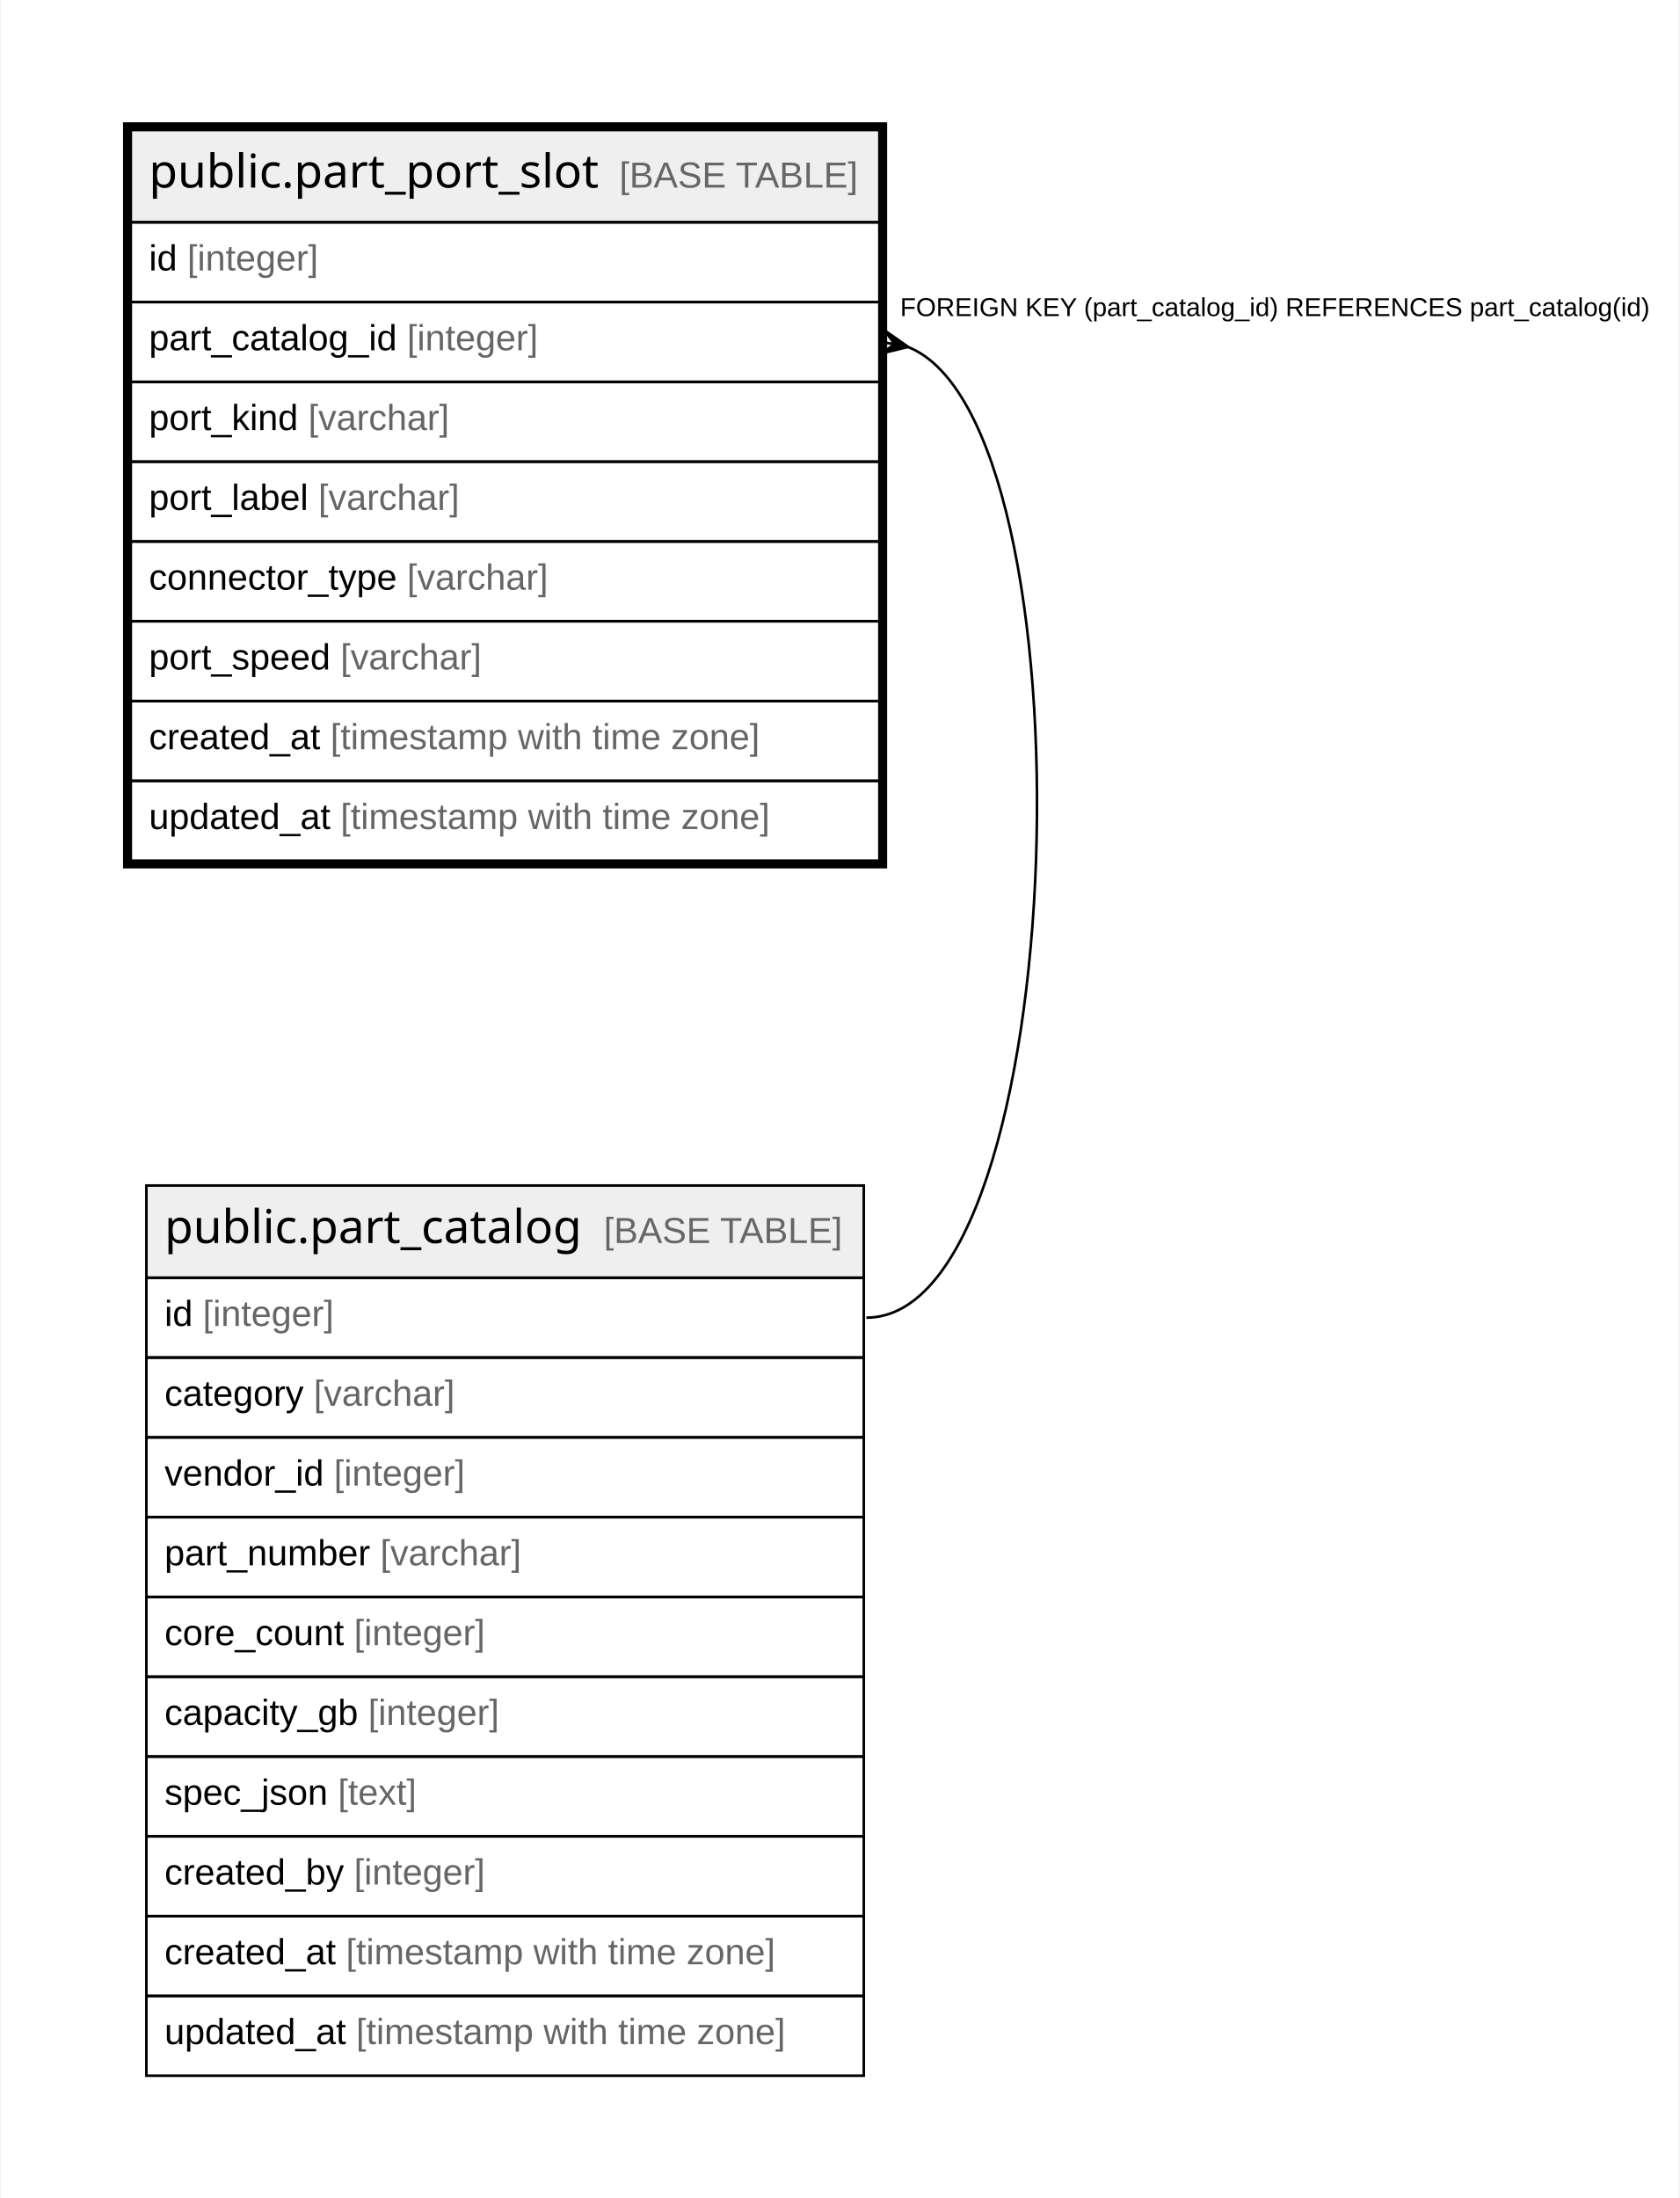
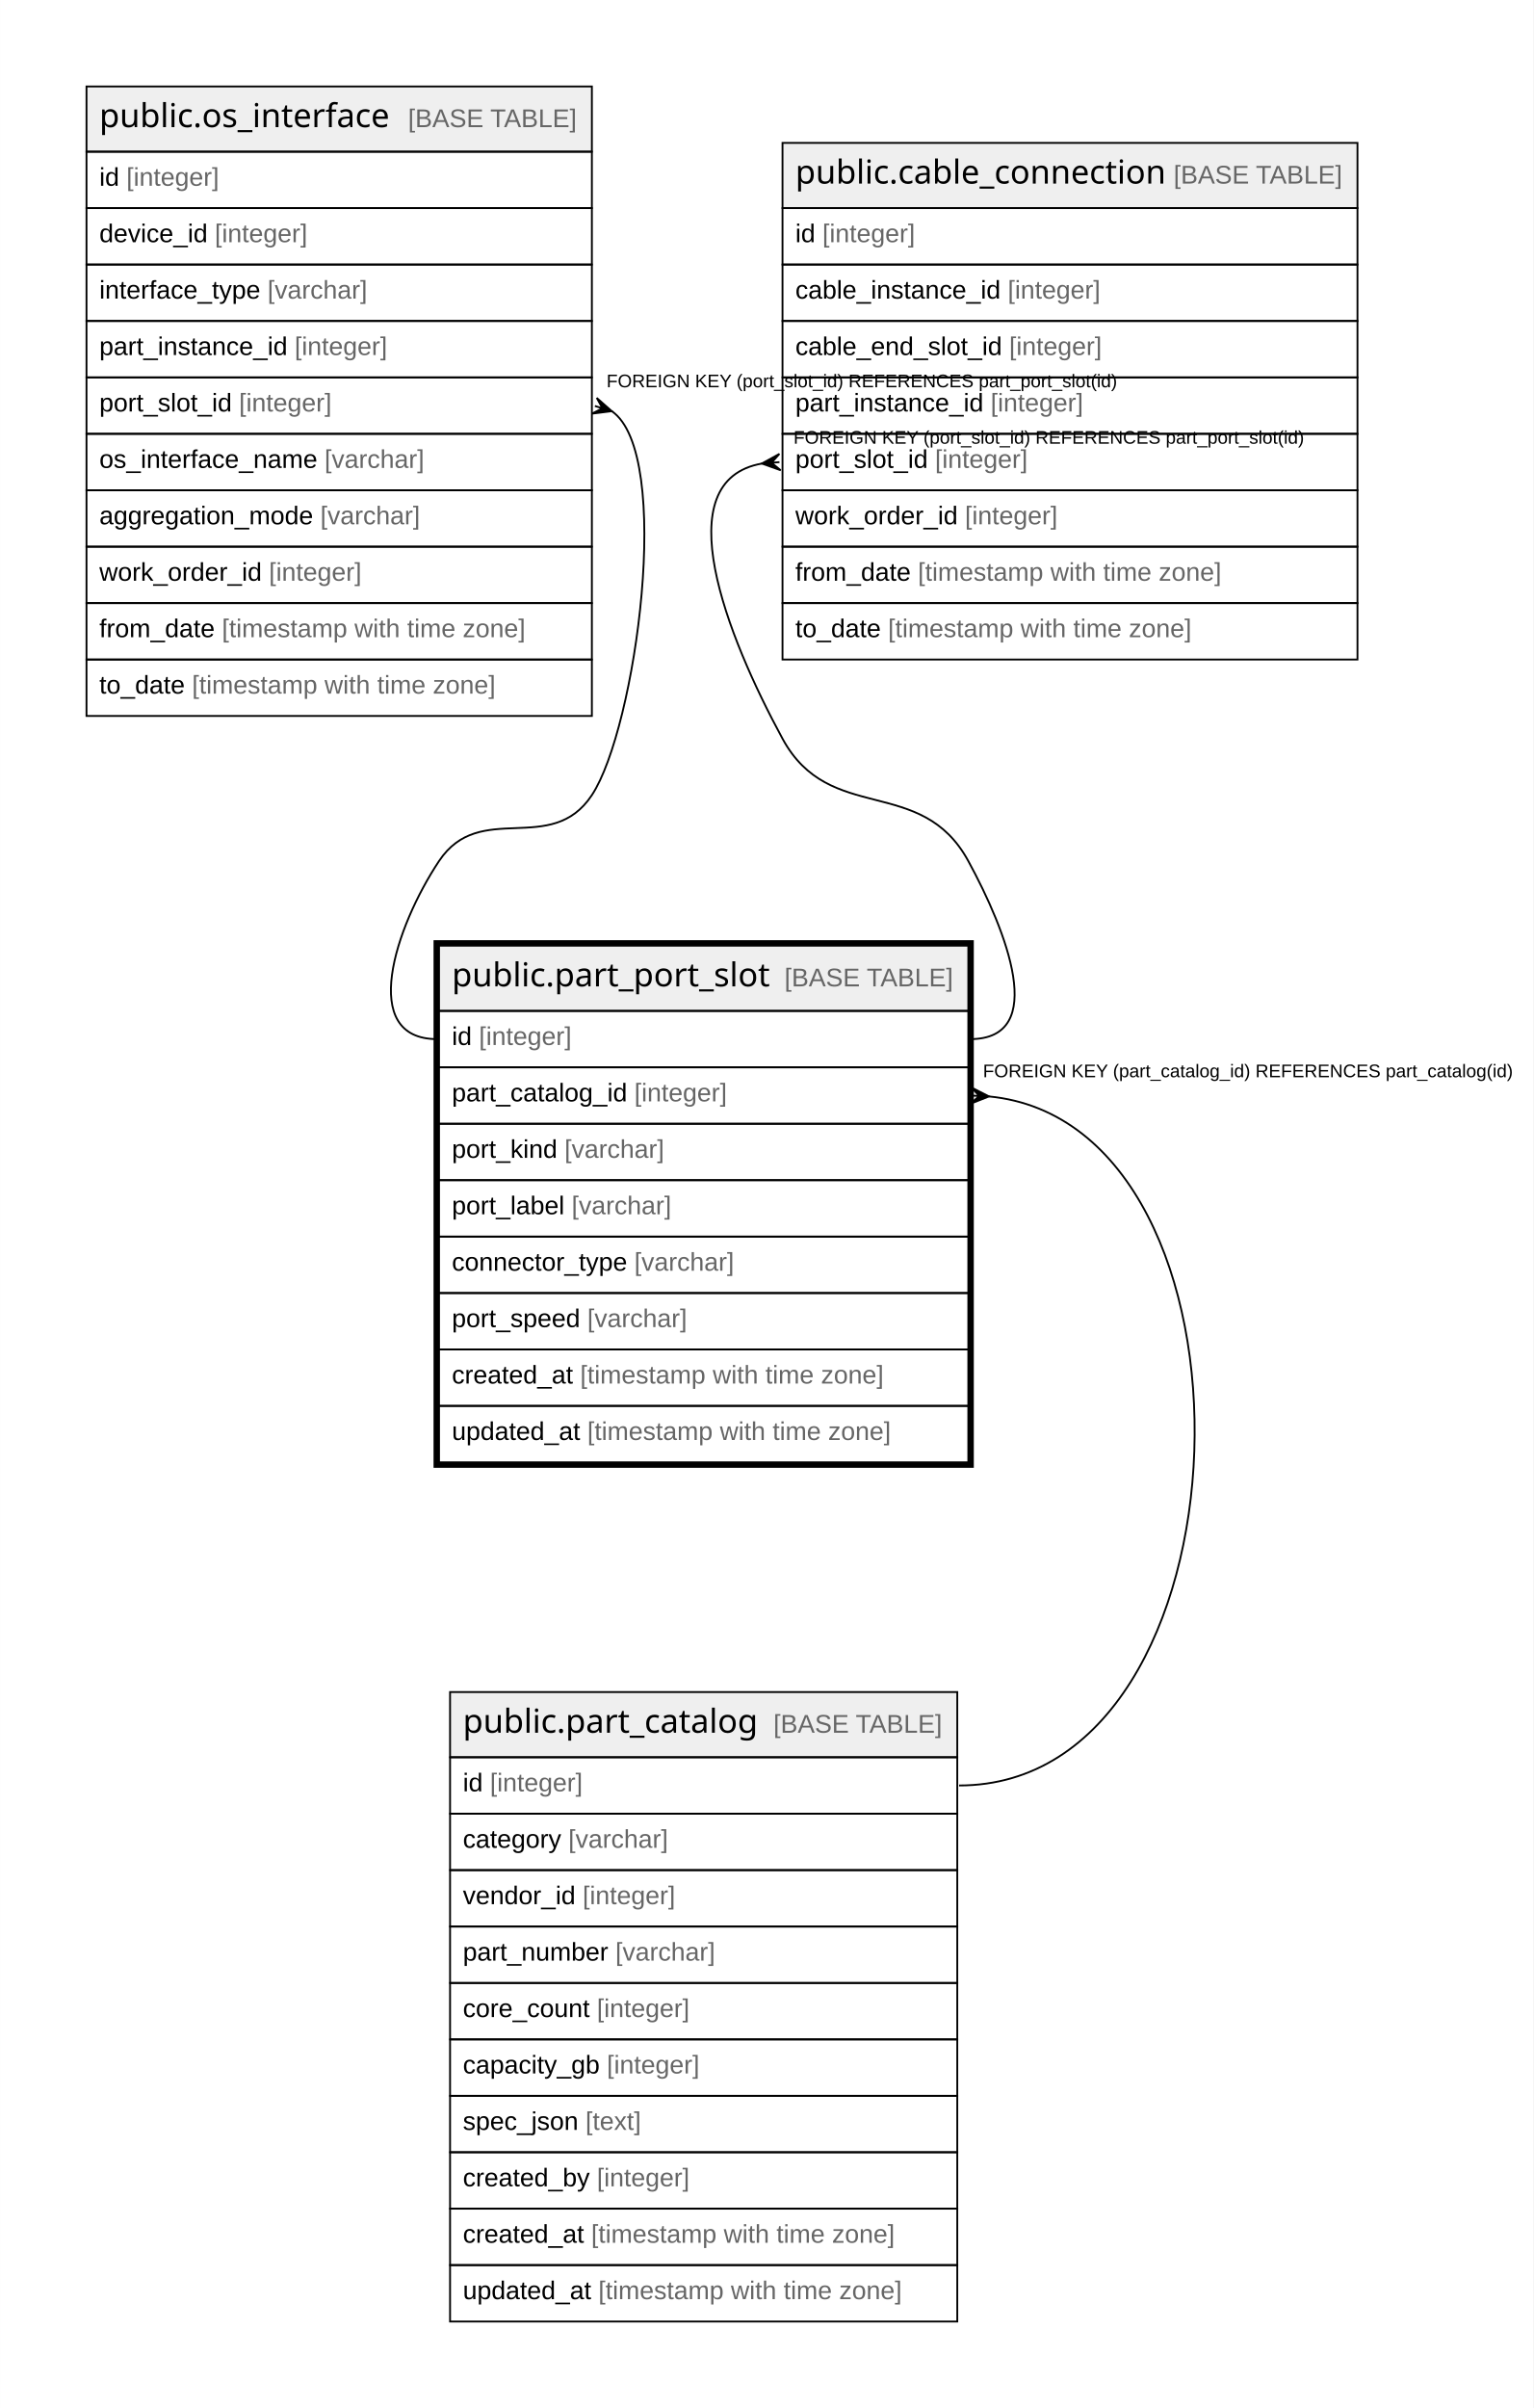
- <svg xmlns="http://www.w3.org/2000/svg" width="648pt" height="848pt" viewBox="0.00 0.00 647.72 848.40">
-   <g id="graph0" class="graph" transform="scale(1 1) rotate(0) translate(4 844.4)">
-     <polygon fill="white" stroke="none" points="-4,4 -4,-844.4 643.72,-844.4 643.72,4 -4,4" />
+ <svg xmlns="http://www.w3.org/2000/svg" width="837pt" height="1314pt" viewBox="0.00 0.00 837.20 1314.40">
+   <g id="graph0" class="graph" transform="scale(1 1) rotate(0) translate(4 1310.4)">
+     <polygon fill="white" stroke="none" points="-4,4 -4,-1310.4 833.2,-1310.4 833.2,4 -4,4" />
    <g id="node1" class="node">
-       <polygon fill="#efefef" stroke="none" points="46.2,-758.6 46.2,-794.2 335.17,-794.2 335.17,-758.6 46.2,-758.6" />
-       <polygon fill="none" stroke="black" points="46.2,-758.6 46.2,-794.2 335.17,-794.2 335.17,-758.6 46.2,-758.6" />
-       <text text-anchor="start" x="53.2" y="-772" font-family="Arial Bold" font-size="18.00">public.part_port_slot</text>
-       <text text-anchor="start" x="203.68" y="-772" font-family="Arial" font-size="14.00">    </text>
-       <text text-anchor="start" x="234.79" y="-772" font-family="Arial" font-size="14.00" fill="#666666">[BASE TABLE]</text>
-       <polygon fill="none" stroke="black" points="46.2,-727.8 46.2,-758.6 335.17,-758.6 335.17,-727.8 46.2,-727.8" />
-       <text text-anchor="start" x="53.2" y="-740" font-family="Arial" font-size="14.00">id </text>
-       <text text-anchor="start" x="67.99" y="-740" font-family="Arial" font-size="14.00" fill="#666666">[integer]</text>
-       <polygon fill="none" stroke="black" points="46.2,-697 46.2,-727.8 335.17,-727.8 335.17,-697 46.2,-697" />
-       <text text-anchor="start" x="53.2" y="-709.2" font-family="Arial" font-size="14.00">part_catalog_id </text>
-       <text text-anchor="start" x="152.83" y="-709.2" font-family="Arial" font-size="14.00" fill="#666666">[integer]</text>
-       <polygon fill="none" stroke="black" points="46.2,-666.2 46.2,-697 335.17,-697 335.17,-666.2 46.2,-666.2" />
-       <text text-anchor="start" x="53.2" y="-678.4" font-family="Arial" font-size="14.00">port_kind </text>
-       <text text-anchor="start" x="114.68" y="-678.4" font-family="Arial" font-size="14.00" fill="#666666">[varchar]</text>
-       <polygon fill="none" stroke="black" points="46.2,-635.4 46.2,-666.2 335.17,-666.2 335.17,-635.4 46.2,-635.4" />
-       <text text-anchor="start" x="53.2" y="-647.6" font-family="Arial" font-size="14.00">port_label </text>
-       <text text-anchor="start" x="118.58" y="-647.6" font-family="Arial" font-size="14.00" fill="#666666">[varchar]</text>
-       <polygon fill="none" stroke="black" points="46.2,-604.6 46.2,-635.4 335.17,-635.4 335.17,-604.6 46.2,-604.6" />
-       <text text-anchor="start" x="53.2" y="-616.8" font-family="Arial" font-size="14.00">connector_type </text>
-       <text text-anchor="start" x="152.82" y="-616.8" font-family="Arial" font-size="14.00" fill="#666666">[varchar]</text>
-       <polygon fill="none" stroke="black" points="46.2,-573.8 46.2,-604.6 335.17,-604.6 335.17,-573.8 46.2,-573.8" />
-       <text text-anchor="start" x="53.2" y="-586" font-family="Arial" font-size="14.00">port_speed </text>
-       <text text-anchor="start" x="127.14" y="-586" font-family="Arial" font-size="14.00" fill="#666666">[varchar]</text>
-       <polygon fill="none" stroke="black" points="46.2,-543 46.2,-573.8 335.17,-573.8 335.17,-543 46.2,-543" />
-       <text text-anchor="start" x="53.2" y="-555.2" font-family="Arial" font-size="14.00">created_at </text>
-       <text text-anchor="start" x="123.25" y="-555.2" font-family="Arial" font-size="14.00" fill="#666666">[timestamp with time zone]</text>
-       <polygon fill="none" stroke="black" points="46.2,-512.2 46.2,-543 335.17,-543 335.17,-512.2 46.2,-512.2" />
-       <text text-anchor="start" x="53.2" y="-524.4" font-family="Arial" font-size="14.00">updated_at </text>
-       <text text-anchor="start" x="127.16" y="-524.4" font-family="Arial" font-size="14.00" fill="#666666">[timestamp with time zone]</text>
-       <polygon fill="none" stroke="black" stroke-width="3" points="44.7,-510.7 44.7,-795.7 336.67,-795.7 336.67,-510.7 44.7,-510.7" />
+       <polygon fill="#efefef" stroke="none" points="235.68,-758.6 235.68,-794.2 524.65,-794.2 524.65,-758.6 235.68,-758.6" />
+       <polygon fill="none" stroke="black" points="235.68,-758.6 235.68,-794.2 524.65,-794.2 524.65,-758.6 235.68,-758.6" />
+       <text text-anchor="start" x="242.68" y="-772" font-family="Arial Bold" font-size="18.00">public.part_port_slot</text>
+       <text text-anchor="start" x="393.16" y="-772" font-family="Arial" font-size="14.00">    </text>
+       <text text-anchor="start" x="424.28" y="-772" font-family="Arial" font-size="14.00" fill="#666666">[BASE TABLE]</text>
+       <polygon fill="none" stroke="black" points="235.68,-727.8 235.68,-758.6 524.65,-758.6 524.65,-727.8 235.68,-727.8" />
+       <text text-anchor="start" x="242.68" y="-740" font-family="Arial" font-size="14.00">id </text>
+       <text text-anchor="start" x="257.47" y="-740" font-family="Arial" font-size="14.00" fill="#666666">[integer]</text>
+       <polygon fill="none" stroke="black" points="235.68,-697 235.68,-727.8 524.65,-727.8 524.65,-697 235.68,-697" />
+       <text text-anchor="start" x="242.68" y="-709.2" font-family="Arial" font-size="14.00">part_catalog_id </text>
+       <text text-anchor="start" x="342.31" y="-709.2" font-family="Arial" font-size="14.00" fill="#666666">[integer]</text>
+       <polygon fill="none" stroke="black" points="235.68,-666.2 235.68,-697 524.65,-697 524.65,-666.2 235.68,-666.2" />
+       <text text-anchor="start" x="242.68" y="-678.4" font-family="Arial" font-size="14.00">port_kind </text>
+       <text text-anchor="start" x="304.17" y="-678.4" font-family="Arial" font-size="14.00" fill="#666666">[varchar]</text>
+       <polygon fill="none" stroke="black" points="235.68,-635.4 235.68,-666.2 524.65,-666.2 524.65,-635.4 235.68,-635.4" />
+       <text text-anchor="start" x="242.68" y="-647.6" font-family="Arial" font-size="14.00">port_label </text>
+       <text text-anchor="start" x="308.06" y="-647.6" font-family="Arial" font-size="14.00" fill="#666666">[varchar]</text>
+       <polygon fill="none" stroke="black" points="235.68,-604.6 235.68,-635.4 524.65,-635.4 524.65,-604.6 235.68,-604.6" />
+       <text text-anchor="start" x="242.68" y="-616.8" font-family="Arial" font-size="14.00">connector_type </text>
+       <text text-anchor="start" x="342.3" y="-616.8" font-family="Arial" font-size="14.00" fill="#666666">[varchar]</text>
+       <polygon fill="none" stroke="black" points="235.68,-573.8 235.68,-604.6 524.65,-604.6 524.65,-573.8 235.68,-573.8" />
+       <text text-anchor="start" x="242.68" y="-586" font-family="Arial" font-size="14.00">port_speed </text>
+       <text text-anchor="start" x="316.63" y="-586" font-family="Arial" font-size="14.00" fill="#666666">[varchar]</text>
+       <polygon fill="none" stroke="black" points="235.68,-543 235.68,-573.8 524.65,-573.8 524.65,-543 235.68,-543" />
+       <text text-anchor="start" x="242.68" y="-555.2" font-family="Arial" font-size="14.00">created_at </text>
+       <text text-anchor="start" x="312.73" y="-555.2" font-family="Arial" font-size="14.00" fill="#666666">[timestamp with time zone]</text>
+       <polygon fill="none" stroke="black" points="235.68,-512.2 235.68,-543 524.65,-543 524.65,-512.2 235.68,-512.2" />
+       <text text-anchor="start" x="242.68" y="-524.4" font-family="Arial" font-size="14.00">updated_at </text>
+       <text text-anchor="start" x="316.64" y="-524.4" font-family="Arial" font-size="14.00" fill="#666666">[timestamp with time zone]</text>
+       <polygon fill="none" stroke="black" stroke-width="3" points="234.18,-510.7 234.18,-795.7 526.15,-795.7 526.15,-510.7 234.18,-510.7" />
+     </g>
+     <g id="node4" class="node">
+       <polygon fill="#efefef" stroke="none" points="241.7,-351.2 241.7,-386.8 518.63,-386.8 518.63,-351.2 241.7,-351.2" />
+       <polygon fill="none" stroke="black" points="241.7,-351.2 241.7,-386.8 518.63,-386.8 518.63,-351.2 241.7,-351.2" />
+       <text text-anchor="start" x="248.7" y="-364.6" font-family="Arial Bold" font-size="18.00">public.part_catalog</text>
+       <text text-anchor="start" x="387.14" y="-364.6" font-family="Arial" font-size="14.00">    </text>
+       <text text-anchor="start" x="418.26" y="-364.6" font-family="Arial" font-size="14.00" fill="#666666">[BASE TABLE]</text>
+       <polygon fill="none" stroke="black" points="241.7,-320.4 241.7,-351.2 518.63,-351.2 518.63,-320.4 241.7,-320.4" />
+       <text text-anchor="start" x="248.7" y="-332.6" font-family="Arial" font-size="14.00">id </text>
+       <text text-anchor="start" x="263.49" y="-332.6" font-family="Arial" font-size="14.00" fill="#666666">[integer]</text>
+       <polygon fill="none" stroke="black" points="241.7,-289.6 241.7,-320.4 518.63,-320.4 518.63,-289.6 241.7,-289.6" />
+       <text text-anchor="start" x="248.7" y="-301.8" font-family="Arial" font-size="14.00">category </text>
+       <text text-anchor="start" x="306.28" y="-301.8" font-family="Arial" font-size="14.00" fill="#666666">[varchar]</text>
+       <polygon fill="none" stroke="black" points="241.7,-258.8 241.7,-289.6 518.63,-289.6 518.63,-258.8 241.7,-258.8" />
+       <text text-anchor="start" x="248.7" y="-271" font-family="Arial" font-size="14.00">vendor_id </text>
+       <text text-anchor="start" x="314.08" y="-271" font-family="Arial" font-size="14.00" fill="#666666">[integer]</text>
+       <polygon fill="none" stroke="black" points="241.7,-228 241.7,-258.8 518.63,-258.8 518.63,-228 241.7,-228" />
+       <text text-anchor="start" x="248.7" y="-240.2" font-family="Arial" font-size="14.00">part_number </text>
+       <text text-anchor="start" x="331.97" y="-240.2" font-family="Arial" font-size="14.00" fill="#666666">[varchar]</text>
+       <polygon fill="none" stroke="black" points="241.7,-197.2 241.7,-228 518.63,-228 518.63,-197.2 241.7,-197.2" />
+       <text text-anchor="start" x="248.7" y="-209.4" font-family="Arial" font-size="14.00">core_count </text>
+       <text text-anchor="start" x="321.86" y="-209.4" font-family="Arial" font-size="14.00" fill="#666666">[integer]</text>
+       <polygon fill="none" stroke="black" points="241.7,-166.4 241.7,-197.2 518.63,-197.2 518.63,-166.4 241.7,-166.4" />
+       <text text-anchor="start" x="248.7" y="-178.6" font-family="Arial" font-size="14.00">capacity_gb </text>
+       <text text-anchor="start" x="327.31" y="-178.6" font-family="Arial" font-size="14.00" fill="#666666">[integer]</text>
+       <polygon fill="none" stroke="black" points="241.7,-135.6 241.7,-166.4 518.63,-166.4 518.63,-135.6 241.7,-135.6" />
+       <text text-anchor="start" x="248.7" y="-147.8" font-family="Arial" font-size="14.00">spec_json </text>
+       <text text-anchor="start" x="315.63" y="-147.8" font-family="Arial" font-size="14.00" fill="#666666">[text]</text>
+       <polygon fill="none" stroke="black" points="241.7,-104.8 241.7,-135.6 518.63,-135.6 518.63,-104.8 241.7,-104.8" />
+       <text text-anchor="start" x="248.7" y="-117" font-family="Arial" font-size="14.00">created_by </text>
+       <text text-anchor="start" x="321.86" y="-117" font-family="Arial" font-size="14.00" fill="#666666">[integer]</text>
+       <polygon fill="none" stroke="black" points="241.7,-74 241.7,-104.8 518.63,-104.8 518.63,-74 241.7,-74" />
+       <text text-anchor="start" x="248.7" y="-86.2" font-family="Arial" font-size="14.00">created_at </text>
+       <text text-anchor="start" x="318.75" y="-86.2" font-family="Arial" font-size="14.00" fill="#666666">[timestamp with time zone]</text>
+       <polygon fill="none" stroke="black" points="241.7,-43.2 241.7,-74 518.63,-74 518.63,-43.2 241.7,-43.2" />
+       <text text-anchor="start" x="248.7" y="-55.4" font-family="Arial" font-size="14.00">updated_at </text>
+       <text text-anchor="start" x="322.66" y="-55.4" font-family="Arial" font-size="14.00" fill="#666666">[timestamp with time zone]</text>
+     </g>
+     <g id="edge3" class="edge">
+       <path fill="none" stroke="black" d="M535.73,-711.93C692.73,-697.11 683.6,-335.8 519.63,-335.8" />
+       <polygon fill="black" stroke="black" points="535.97,-711.92 525.77,-707.89 530.64,-712.17 526.32,-712.37 526.32,-712.37 526.32,-712.37 530.64,-712.17 526.19,-716.88 535.97,-711.92" />
+       <text text-anchor="start" x="532.65" y="-722.4" font-family="Arial" font-size="10.00">FOREIGN KEY (part_catalog_id) REFERENCES part_catalog(id)</text>
    </g>
    <g id="node2" class="node">
-       <polygon fill="#efefef" stroke="none" points="52.22,-351.2 52.22,-386.8 329.15,-386.8 329.15,-351.2 52.22,-351.2" />
-       <polygon fill="none" stroke="black" points="52.22,-351.2 52.22,-386.8 329.15,-386.8 329.15,-351.2 52.22,-351.2" />
-       <text text-anchor="start" x="59.22" y="-364.6" font-family="Arial Bold" font-size="18.00">public.part_catalog</text>
-       <text text-anchor="start" x="197.66" y="-364.6" font-family="Arial" font-size="14.00">    </text>
-       <text text-anchor="start" x="228.78" y="-364.6" font-family="Arial" font-size="14.00" fill="#666666">[BASE TABLE]</text>
-       <polygon fill="none" stroke="black" points="52.22,-320.4 52.22,-351.2 329.15,-351.2 329.15,-320.4 52.22,-320.4" />
-       <text text-anchor="start" x="59.22" y="-332.6" font-family="Arial" font-size="14.00">id </text>
-       <text text-anchor="start" x="74" y="-332.6" font-family="Arial" font-size="14.00" fill="#666666">[integer]</text>
-       <polygon fill="none" stroke="black" points="52.22,-289.6 52.22,-320.4 329.15,-320.4 329.15,-289.6 52.22,-289.6" />
-       <text text-anchor="start" x="59.22" y="-301.8" font-family="Arial" font-size="14.00">category </text>
-       <text text-anchor="start" x="116.8" y="-301.8" font-family="Arial" font-size="14.00" fill="#666666">[varchar]</text>
-       <polygon fill="none" stroke="black" points="52.22,-258.8 52.22,-289.6 329.15,-289.6 329.15,-258.8 52.22,-258.8" />
-       <text text-anchor="start" x="59.22" y="-271" font-family="Arial" font-size="14.00">vendor_id </text>
-       <text text-anchor="start" x="124.6" y="-271" font-family="Arial" font-size="14.00" fill="#666666">[integer]</text>
-       <polygon fill="none" stroke="black" points="52.22,-228 52.22,-258.8 329.15,-258.8 329.15,-228 52.22,-228" />
-       <text text-anchor="start" x="59.22" y="-240.2" font-family="Arial" font-size="14.00">part_number </text>
-       <text text-anchor="start" x="142.48" y="-240.2" font-family="Arial" font-size="14.00" fill="#666666">[varchar]</text>
-       <polygon fill="none" stroke="black" points="52.22,-197.2 52.22,-228 329.15,-228 329.15,-197.2 52.22,-197.2" />
-       <text text-anchor="start" x="59.22" y="-209.4" font-family="Arial" font-size="14.00">core_count </text>
-       <text text-anchor="start" x="132.37" y="-209.4" font-family="Arial" font-size="14.00" fill="#666666">[integer]</text>
-       <polygon fill="none" stroke="black" points="52.22,-166.4 52.22,-197.2 329.15,-197.2 329.15,-166.4 52.22,-166.4" />
-       <text text-anchor="start" x="59.22" y="-178.6" font-family="Arial" font-size="14.00">capacity_gb </text>
-       <text text-anchor="start" x="137.82" y="-178.6" font-family="Arial" font-size="14.00" fill="#666666">[integer]</text>
-       <polygon fill="none" stroke="black" points="52.22,-135.6 52.22,-166.4 329.15,-166.4 329.15,-135.6 52.22,-135.6" />
-       <text text-anchor="start" x="59.22" y="-147.8" font-family="Arial" font-size="14.00">spec_json </text>
-       <text text-anchor="start" x="126.15" y="-147.8" font-family="Arial" font-size="14.00" fill="#666666">[text]</text>
-       <polygon fill="none" stroke="black" points="52.22,-104.8 52.22,-135.6 329.15,-135.6 329.15,-104.8 52.22,-104.8" />
-       <text text-anchor="start" x="59.22" y="-117" font-family="Arial" font-size="14.00">created_by </text>
-       <text text-anchor="start" x="132.37" y="-117" font-family="Arial" font-size="14.00" fill="#666666">[integer]</text>
-       <polygon fill="none" stroke="black" points="52.22,-74 52.22,-104.8 329.15,-104.8 329.15,-74 52.22,-74" />
-       <text text-anchor="start" x="59.22" y="-86.2" font-family="Arial" font-size="14.00">created_at </text>
-       <text text-anchor="start" x="129.26" y="-86.2" font-family="Arial" font-size="14.00" fill="#666666">[timestamp with time zone]</text>
-       <polygon fill="none" stroke="black" points="52.22,-43.2 52.22,-74 329.15,-74 329.15,-43.2 52.22,-43.2" />
-       <text text-anchor="start" x="59.22" y="-55.4" font-family="Arial" font-size="14.00">updated_at </text>
-       <text text-anchor="start" x="133.17" y="-55.4" font-family="Arial" font-size="14.00" fill="#666666">[timestamp with time zone]</text>
+       <polygon fill="#efefef" stroke="none" points="43.2,-1227.6 43.2,-1263.2 319.13,-1263.2 319.13,-1227.6 43.2,-1227.6" />
+       <polygon fill="none" stroke="black" points="43.2,-1227.6 43.2,-1263.2 319.13,-1263.2 319.13,-1227.6 43.2,-1227.6" />
+       <text text-anchor="start" x="50.2" y="-1241" font-family="Arial Bold" font-size="18.00">public.os_interface</text>
+       <text text-anchor="start" x="187.64" y="-1241" font-family="Arial" font-size="14.00">    </text>
+       <text text-anchor="start" x="218.76" y="-1241" font-family="Arial" font-size="14.00" fill="#666666">[BASE TABLE]</text>
+       <polygon fill="none" stroke="black" points="43.2,-1196.8 43.2,-1227.6 319.13,-1227.6 319.13,-1196.8 43.2,-1196.8" />
+       <text text-anchor="start" x="50.2" y="-1209" font-family="Arial" font-size="14.00">id </text>
+       <text text-anchor="start" x="64.99" y="-1209" font-family="Arial" font-size="14.00" fill="#666666">[integer]</text>
+       <polygon fill="none" stroke="black" points="43.2,-1166 43.2,-1196.8 319.13,-1196.8 319.13,-1166 43.2,-1166" />
+       <text text-anchor="start" x="50.2" y="-1178.2" font-family="Arial" font-size="14.00">device_id </text>
+       <text text-anchor="start" x="113.24" y="-1178.2" font-family="Arial" font-size="14.00" fill="#666666">[integer]</text>
+       <polygon fill="none" stroke="black" points="43.2,-1135.2 43.2,-1166 319.13,-1166 319.13,-1135.2 43.2,-1135.2" />
+       <text text-anchor="start" x="50.2" y="-1147.4" font-family="Arial" font-size="14.00">interface_type </text>
+       <text text-anchor="start" x="142.03" y="-1147.4" font-family="Arial" font-size="14.00" fill="#666666">[varchar]</text>
+       <polygon fill="none" stroke="black" points="43.2,-1104.4 43.2,-1135.2 319.13,-1135.2 319.13,-1104.4 43.2,-1104.4" />
+       <text text-anchor="start" x="50.2" y="-1116.6" font-family="Arial" font-size="14.00">part_instance_id </text>
+       <text text-anchor="start" x="156.83" y="-1116.6" font-family="Arial" font-size="14.00" fill="#666666">[integer]</text>
+       <polygon fill="none" stroke="black" points="43.2,-1073.6 43.2,-1104.4 319.13,-1104.4 319.13,-1073.6 43.2,-1073.6" />
+       <text text-anchor="start" x="50.2" y="-1085.8" font-family="Arial" font-size="14.00">port_slot_id </text>
+       <text text-anchor="start" x="126.47" y="-1085.8" font-family="Arial" font-size="14.00" fill="#666666">[integer]</text>
+       <polygon fill="none" stroke="black" points="43.2,-1042.8 43.2,-1073.6 319.13,-1073.6 319.13,-1042.8 43.2,-1042.8" />
+       <text text-anchor="start" x="50.2" y="-1055" font-family="Arial" font-size="14.00">os_interface_name </text>
+       <text text-anchor="start" x="173.16" y="-1055" font-family="Arial" font-size="14.00" fill="#666666">[varchar]</text>
+       <polygon fill="none" stroke="black" points="43.2,-1012 43.2,-1042.8 319.13,-1042.8 319.13,-1012 43.2,-1012" />
+       <text text-anchor="start" x="50.2" y="-1024.2" font-family="Arial" font-size="14.00">aggregation_mode </text>
+       <text text-anchor="start" x="170.85" y="-1024.2" font-family="Arial" font-size="14.00" fill="#666666">[varchar]</text>
+       <polygon fill="none" stroke="black" points="43.2,-981.2 43.2,-1012 319.13,-1012 319.13,-981.2 43.2,-981.2" />
+       <text text-anchor="start" x="50.2" y="-993.4" font-family="Arial" font-size="14.00">work_order_id </text>
+       <text text-anchor="start" x="142.8" y="-993.4" font-family="Arial" font-size="14.00" fill="#666666">[integer]</text>
+       <polygon fill="none" stroke="black" points="43.2,-950.4 43.2,-981.2 319.13,-981.2 319.13,-950.4 43.2,-950.4" />
+       <text text-anchor="start" x="50.2" y="-962.6" font-family="Arial" font-size="14.00">from_date </text>
+       <text text-anchor="start" x="117.12" y="-962.6" font-family="Arial" font-size="14.00" fill="#666666">[timestamp with time zone]</text>
+       <polygon fill="none" stroke="black" points="43.2,-919.6 43.2,-950.4 319.13,-950.4 319.13,-919.6 43.2,-919.6" />
+       <text text-anchor="start" x="50.2" y="-931.8" font-family="Arial" font-size="14.00">to_date </text>
+       <text text-anchor="start" x="100.8" y="-931.8" font-family="Arial" font-size="14.00" fill="#666666">[timestamp with time zone]</text>
    </g>
    <g id="edge1" class="edge">
-       <path fill="none" stroke="black" d="M346.01,-710.55C419.24,-682.14 410.42,-335.8 330.15,-335.8" />
-       <polygon fill="black" stroke="black" points="346.32,-710.49 335.67,-707.92 341.08,-711.48 336.82,-712.28 336.82,-712.28 336.82,-712.28 341.08,-711.48 337.33,-716.76 346.32,-710.49" />
-       <text text-anchor="start" x="343.17" y="-722.4" font-family="Arial" font-size="10.00">FOREIGN KEY (part_catalog_id) REFERENCES part_catalog(id)</text>
+       <path fill="none" stroke="black" d="M329.97,-1085.98C363.89,-1062.76 343.15,-912.73 319.13,-876.4 296.86,-842.7 258.05,-874.03 235.68,-840.4 211.76,-804.43 191.48,-743.2 234.68,-743.2" />
+       <polygon fill="black" stroke="black" points="330.01,-1085.96 319.13,-1084.6 324.91,-1087.53 320.77,-1088.8 320.77,-1088.8 320.77,-1088.8 324.91,-1087.53 321.78,-1093.2 330.01,-1085.96" />
+       <text text-anchor="start" x="327.13" y="-1099" font-family="Arial" font-size="10.00">FOREIGN KEY (port_slot_id) REFERENCES part_port_slot(id)</text>
+     </g>
+     <g id="node3" class="node">
+       <polygon fill="#efefef" stroke="none" points="423.21,-1196.8 423.21,-1232.4 737.13,-1232.4 737.13,-1196.8 423.21,-1196.8" />
+       <polygon fill="none" stroke="black" points="423.21,-1196.8 423.21,-1232.4 737.13,-1232.4 737.13,-1196.8 423.21,-1196.8" />
+       <text text-anchor="start" x="430.21" y="-1210.2" font-family="Arial Bold" font-size="18.00">public.cable_connection</text>
+       <text text-anchor="start" x="605.64" y="-1210.2" font-family="Arial" font-size="14.00">    </text>
+       <text text-anchor="start" x="636.75" y="-1210.2" font-family="Arial" font-size="14.00" fill="#666666">[BASE TABLE]</text>
+       <polygon fill="none" stroke="black" points="423.21,-1166 423.21,-1196.8 737.13,-1196.8 737.13,-1166 423.21,-1166" />
+       <text text-anchor="start" x="430.21" y="-1178.2" font-family="Arial" font-size="14.00">id </text>
+       <text text-anchor="start" x="444.99" y="-1178.2" font-family="Arial" font-size="14.00" fill="#666666">[integer]</text>
+       <polygon fill="none" stroke="black" points="423.21,-1135.2 423.21,-1166 737.13,-1166 737.13,-1135.2 423.21,-1135.2" />
+       <text text-anchor="start" x="430.21" y="-1147.4" font-family="Arial" font-size="14.00">cable_instance_id </text>
+       <text text-anchor="start" x="546.18" y="-1147.4" font-family="Arial" font-size="14.00" fill="#666666">[integer]</text>
+       <polygon fill="none" stroke="black" points="423.21,-1104.4 423.21,-1135.2 737.13,-1135.2 737.13,-1104.4 423.21,-1104.4" />
+       <text text-anchor="start" x="430.21" y="-1116.6" font-family="Arial" font-size="14.00">cable_end_slot_id </text>
+       <text text-anchor="start" x="546.96" y="-1116.6" font-family="Arial" font-size="14.00" fill="#666666">[integer]</text>
+       <polygon fill="none" stroke="black" points="423.21,-1073.6 423.21,-1104.4 737.13,-1104.4 737.13,-1073.6 423.21,-1073.6" />
+       <text text-anchor="start" x="430.21" y="-1085.8" font-family="Arial" font-size="14.00">part_instance_id </text>
+       <text text-anchor="start" x="536.83" y="-1085.8" font-family="Arial" font-size="14.00" fill="#666666">[integer]</text>
+       <polygon fill="none" stroke="black" points="423.21,-1042.8 423.21,-1073.6 737.13,-1073.6 737.13,-1042.8 423.21,-1042.8" />
+       <text text-anchor="start" x="430.21" y="-1055" font-family="Arial" font-size="14.00">port_slot_id </text>
+       <text text-anchor="start" x="506.48" y="-1055" font-family="Arial" font-size="14.00" fill="#666666">[integer]</text>
+       <polygon fill="none" stroke="black" points="423.21,-1012 423.21,-1042.8 737.13,-1042.8 737.13,-1012 423.21,-1012" />
+       <text text-anchor="start" x="430.21" y="-1024.2" font-family="Arial" font-size="14.00">work_order_id </text>
+       <text text-anchor="start" x="522.81" y="-1024.2" font-family="Arial" font-size="14.00" fill="#666666">[integer]</text>
+       <polygon fill="none" stroke="black" points="423.21,-981.2 423.21,-1012 737.13,-1012 737.13,-981.2 423.21,-981.2" />
+       <text text-anchor="start" x="430.21" y="-993.4" font-family="Arial" font-size="14.00">from_date </text>
+       <text text-anchor="start" x="497.13" y="-993.4" font-family="Arial" font-size="14.00" fill="#666666">[timestamp with time zone]</text>
+       <polygon fill="none" stroke="black" points="423.21,-950.4 423.21,-981.2 737.13,-981.2 737.13,-950.4 423.21,-950.4" />
+       <text text-anchor="start" x="430.21" y="-962.6" font-family="Arial" font-size="14.00">to_date </text>
+       <text text-anchor="start" x="480.81" y="-962.6" font-family="Arial" font-size="14.00" fill="#666666">[timestamp with time zone]</text>
+     </g>
+     <g id="edge2" class="edge">
+       <path fill="none" stroke="black" d="M412.1,-1057.39C359.03,-1048.23 392.93,-962.95 423.21,-907.2 448.97,-859.76 498.8,-887.79 524.65,-840.4 545.34,-802.47 568.85,-743.2 525.65,-743.2" />
+       <polygon fill="black" stroke="black" points="411.91,-1057.38 421.52,-1062.66 417.22,-1057.8 421.54,-1058.15 421.54,-1058.15 421.54,-1058.15 417.22,-1057.8 422.23,-1053.69 411.91,-1057.38" />
+       <text text-anchor="start" x="429.21" y="-1068.2" font-family="Arial" font-size="10.00">FOREIGN KEY (port_slot_id) REFERENCES part_port_slot(id)</text>
    </g>
  </g>
</svg>
